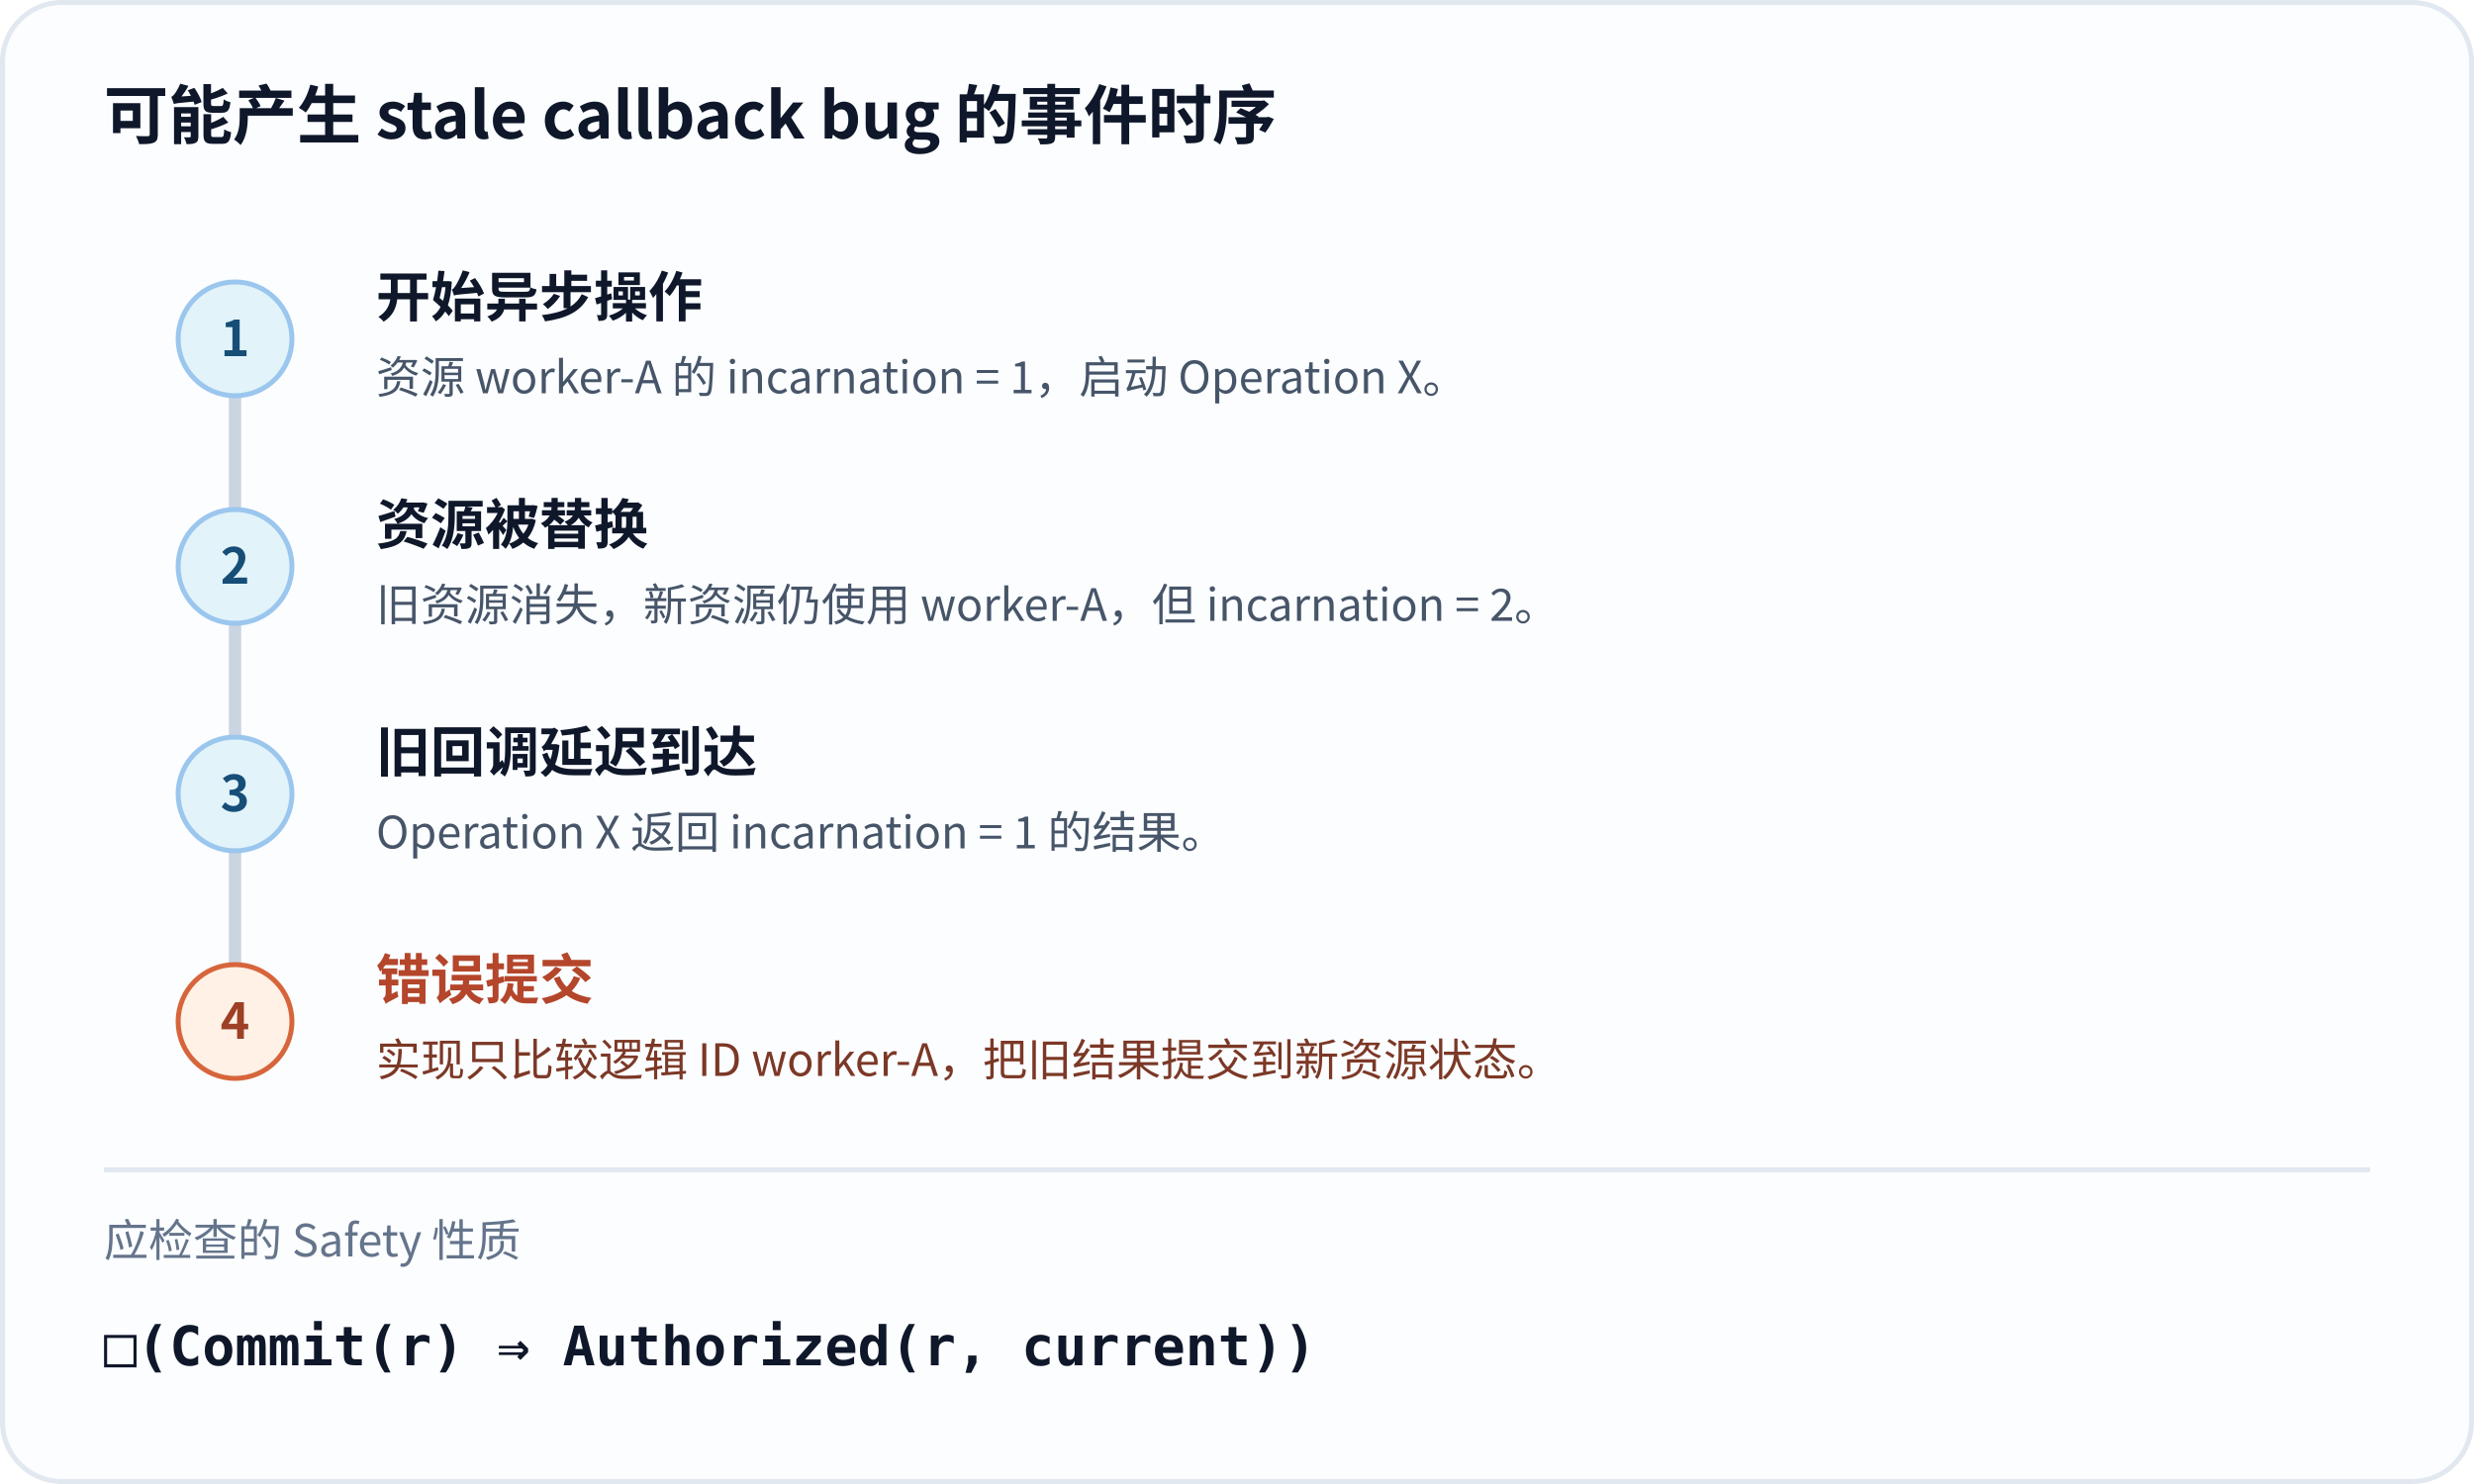
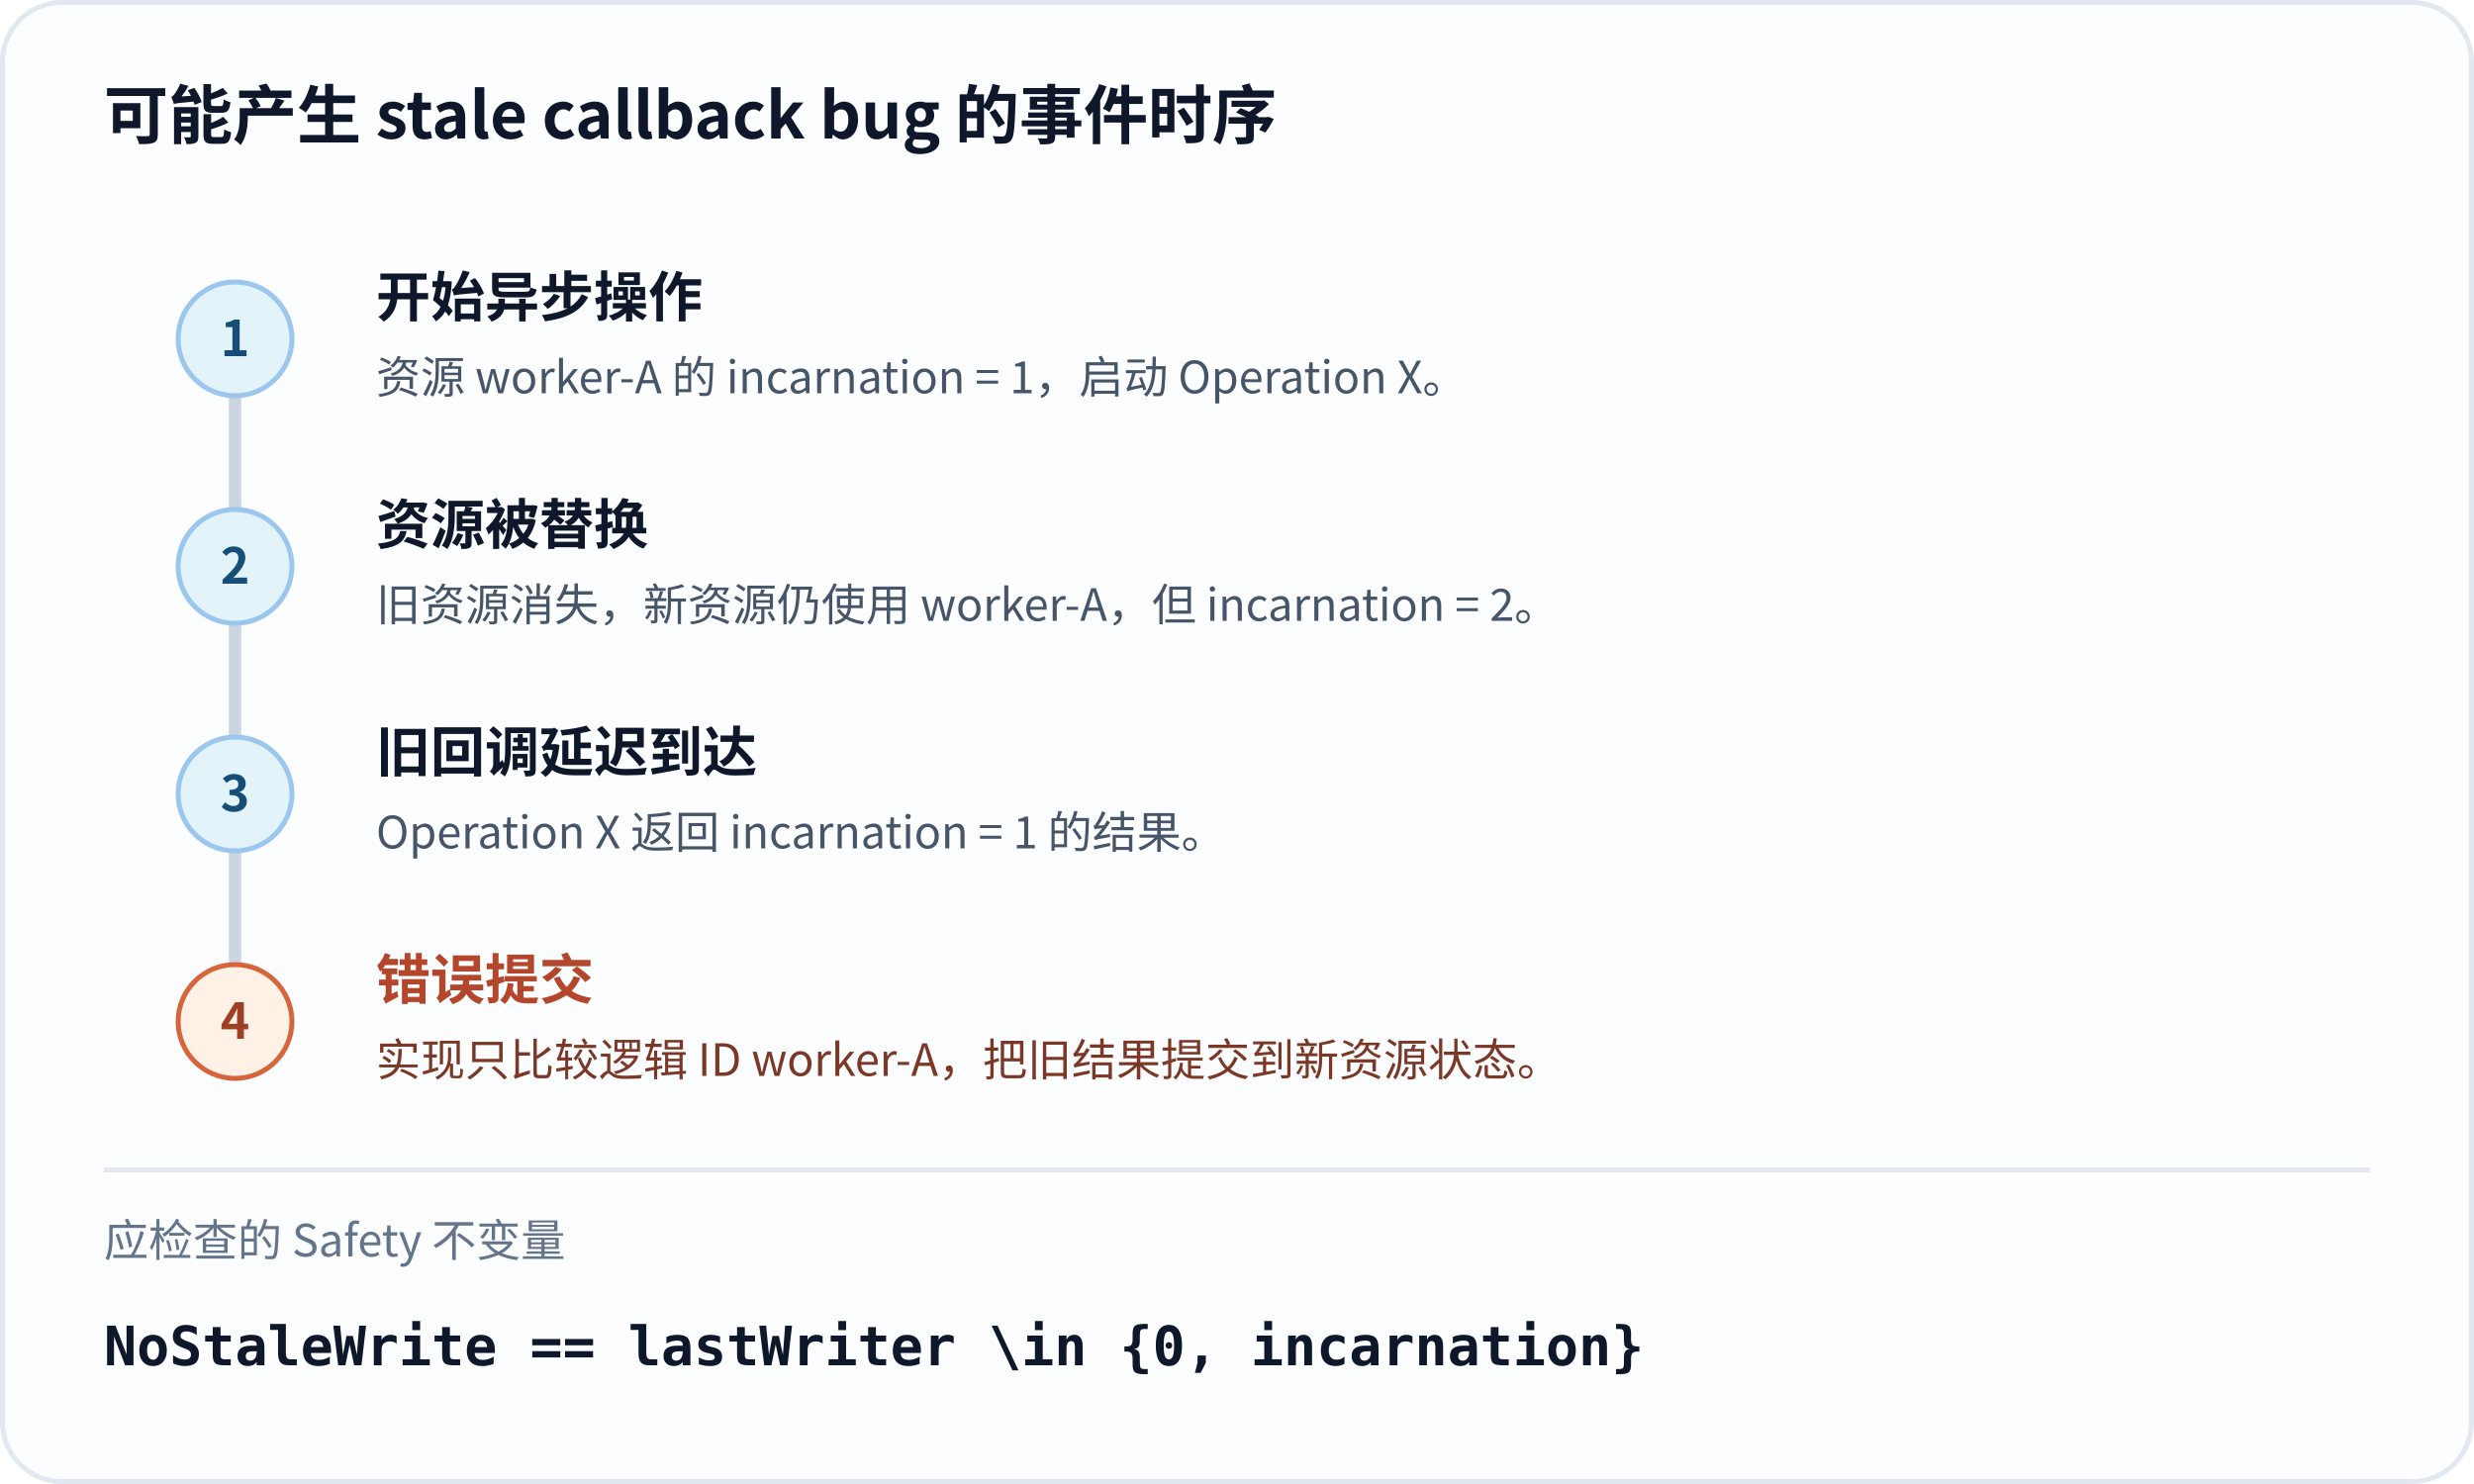
<svg xmlns="http://www.w3.org/2000/svg" viewBox="0 0 1000 600" width="1000" height="600" role="img" aria-labelledby="title desc">
  <rect x="1" y="1" width="998" height="598" rx="24" fill="#fbfdff" stroke="#e2e8f0" stroke-width="2" />
  <g font-family="-apple-system,BlinkMacSystemFont,'Noto Sans CJK SC','Microsoft YaHei',Arial,sans-serif">
    <text x="42" y="56" font-size="26" font-weight="700" fill="#0f172a">可能产生 stale callback bug 的事件时序</text>
    <path d="M95 120 V415" stroke="#cbd5e1" stroke-width="5" stroke-linecap="round" />
    <circle cx="95" cy="137" r="23" fill="#e2f3fa" stroke="#9bc6ed" stroke-width="2" />
    <circle cx="95" cy="229" r="23" fill="#e2f3fa" stroke="#9bc6ed" stroke-width="2" />
    <circle cx="95" cy="321" r="23" fill="#e2f3fa" stroke="#9bc6ed" stroke-width="2" />
    <circle cx="95" cy="413" r="23" fill="#fff1e6" stroke="#d7653b" stroke-width="2" />
    <g text-anchor="middle" font-size="20" font-weight="700" fill="#164e78">
      <text x="95" y="144">1</text>
      <text x="95" y="236">2</text>
      <text x="95" y="328">3</text>
    </g>
    <text x="95" y="420" text-anchor="middle" font-size="20" font-weight="700" fill="#9d4026">4</text>
    <g font-size="22" font-weight="700" fill="#0f172a">
      <text x="152" y="128">开始异步操作</text>
      <text x="152" y="220">资源被替换</text>
      <text x="152" y="312">旧回调延迟到达</text>
      <text x="152" y="404" fill="#b4462b">错误提交</text>
    </g>
    <g font-size="18" fill="#475569">
      <text x="152" y="159">资源 worker-A 的 incarnation = 1，启动 Operation X。</text>
      <text x="152" y="251">旧资源消失，新资源仍使用 worker-A，但 incarnation = 2。</text>
      <text x="152" y="343">Operation X 返回 incarnation = 1 的结果。</text>
      <text x="152" y="435" fill="#7c3826">实现只比较逻辑 ID worker-A，把旧结果提交到新资源状态。</text>
    </g>
    <path d="M42 473 H958" stroke="#e2e8f0" stroke-width="2" />
-     <text x="42" y="508" font-size="18" fill="#64748b">应检查的 Safety 性质</text>
-     <text x="42" y="552" font-family="ui-monospace,SFMono-Regular,Consolas,monospace" font-size="22" font-weight="600" fill="#0f172a">□(Commit(r) ⇒ Authorized(r, current))</text>
+     <text x="42" y="508" font-size="18" fill="#64748b">应检查的 Safety 不变量</text>
+     <text x="42" y="552" font-family="ui-monospace,SFMono-Regular,Consolas,monospace" font-size="22" font-weight="600" fill="#0f172a">NoStaleWrite == lastWriter \in {0, incarnation}</text>
  </g>
</svg>
